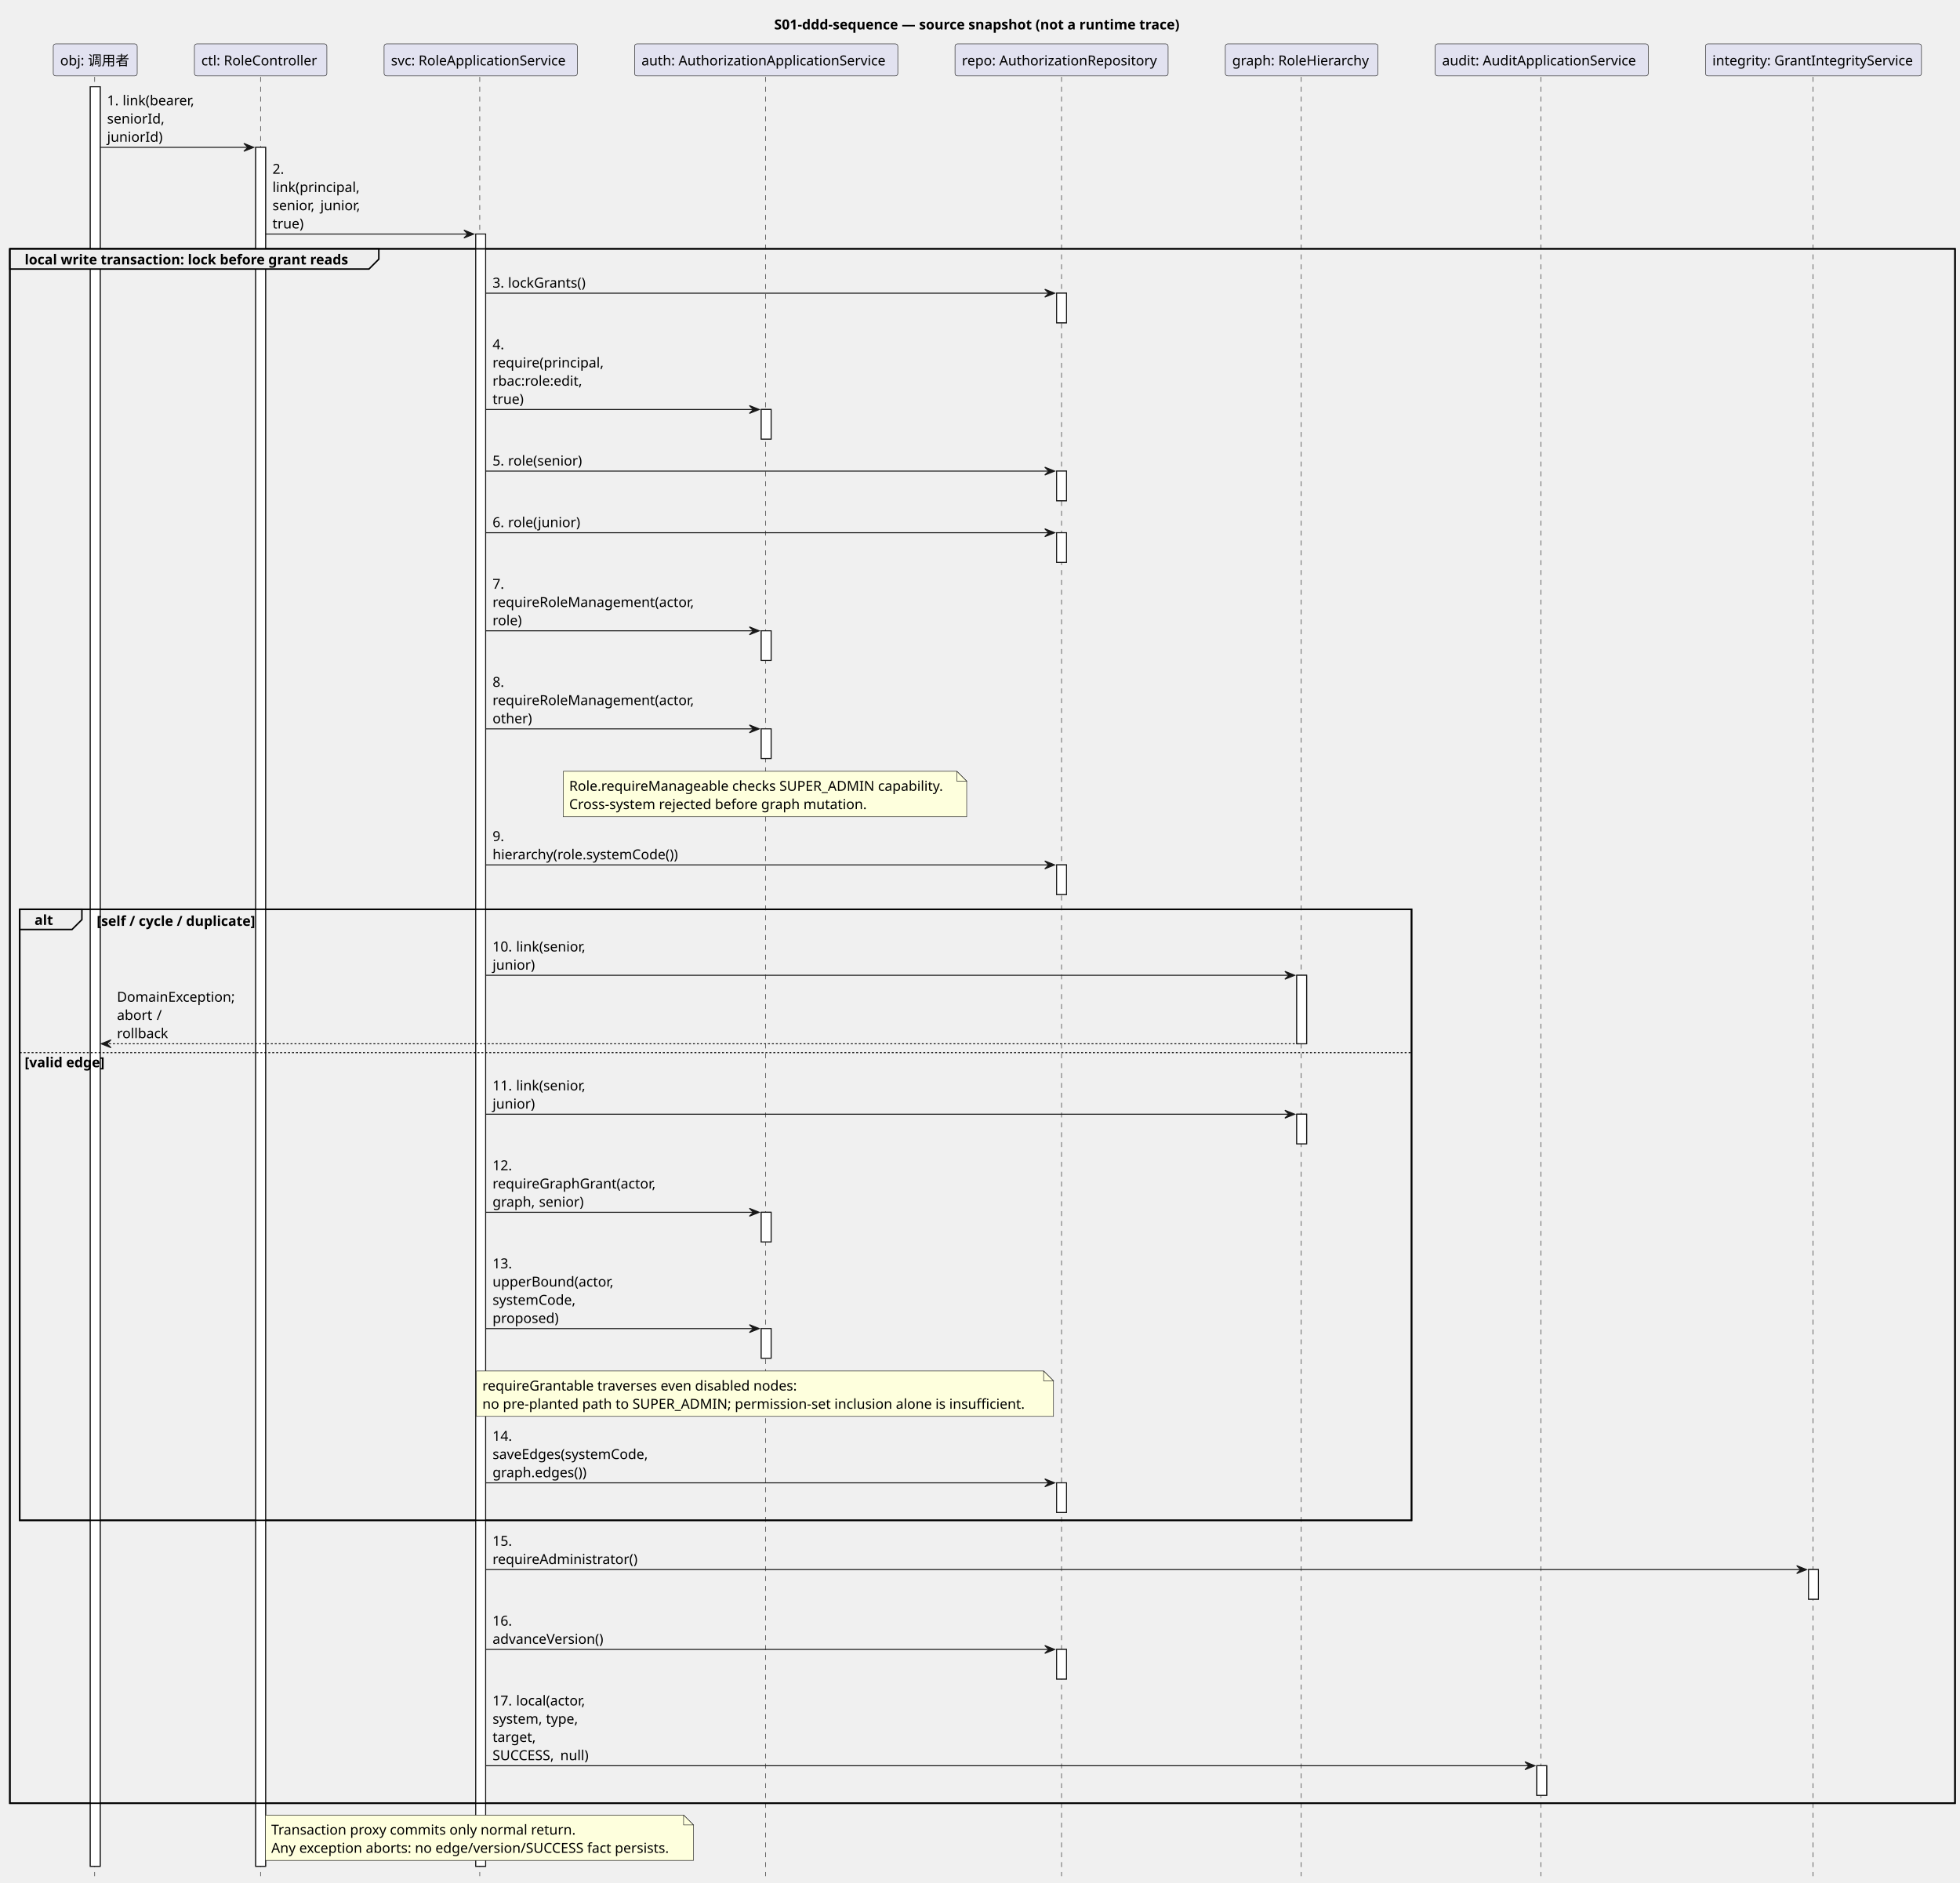
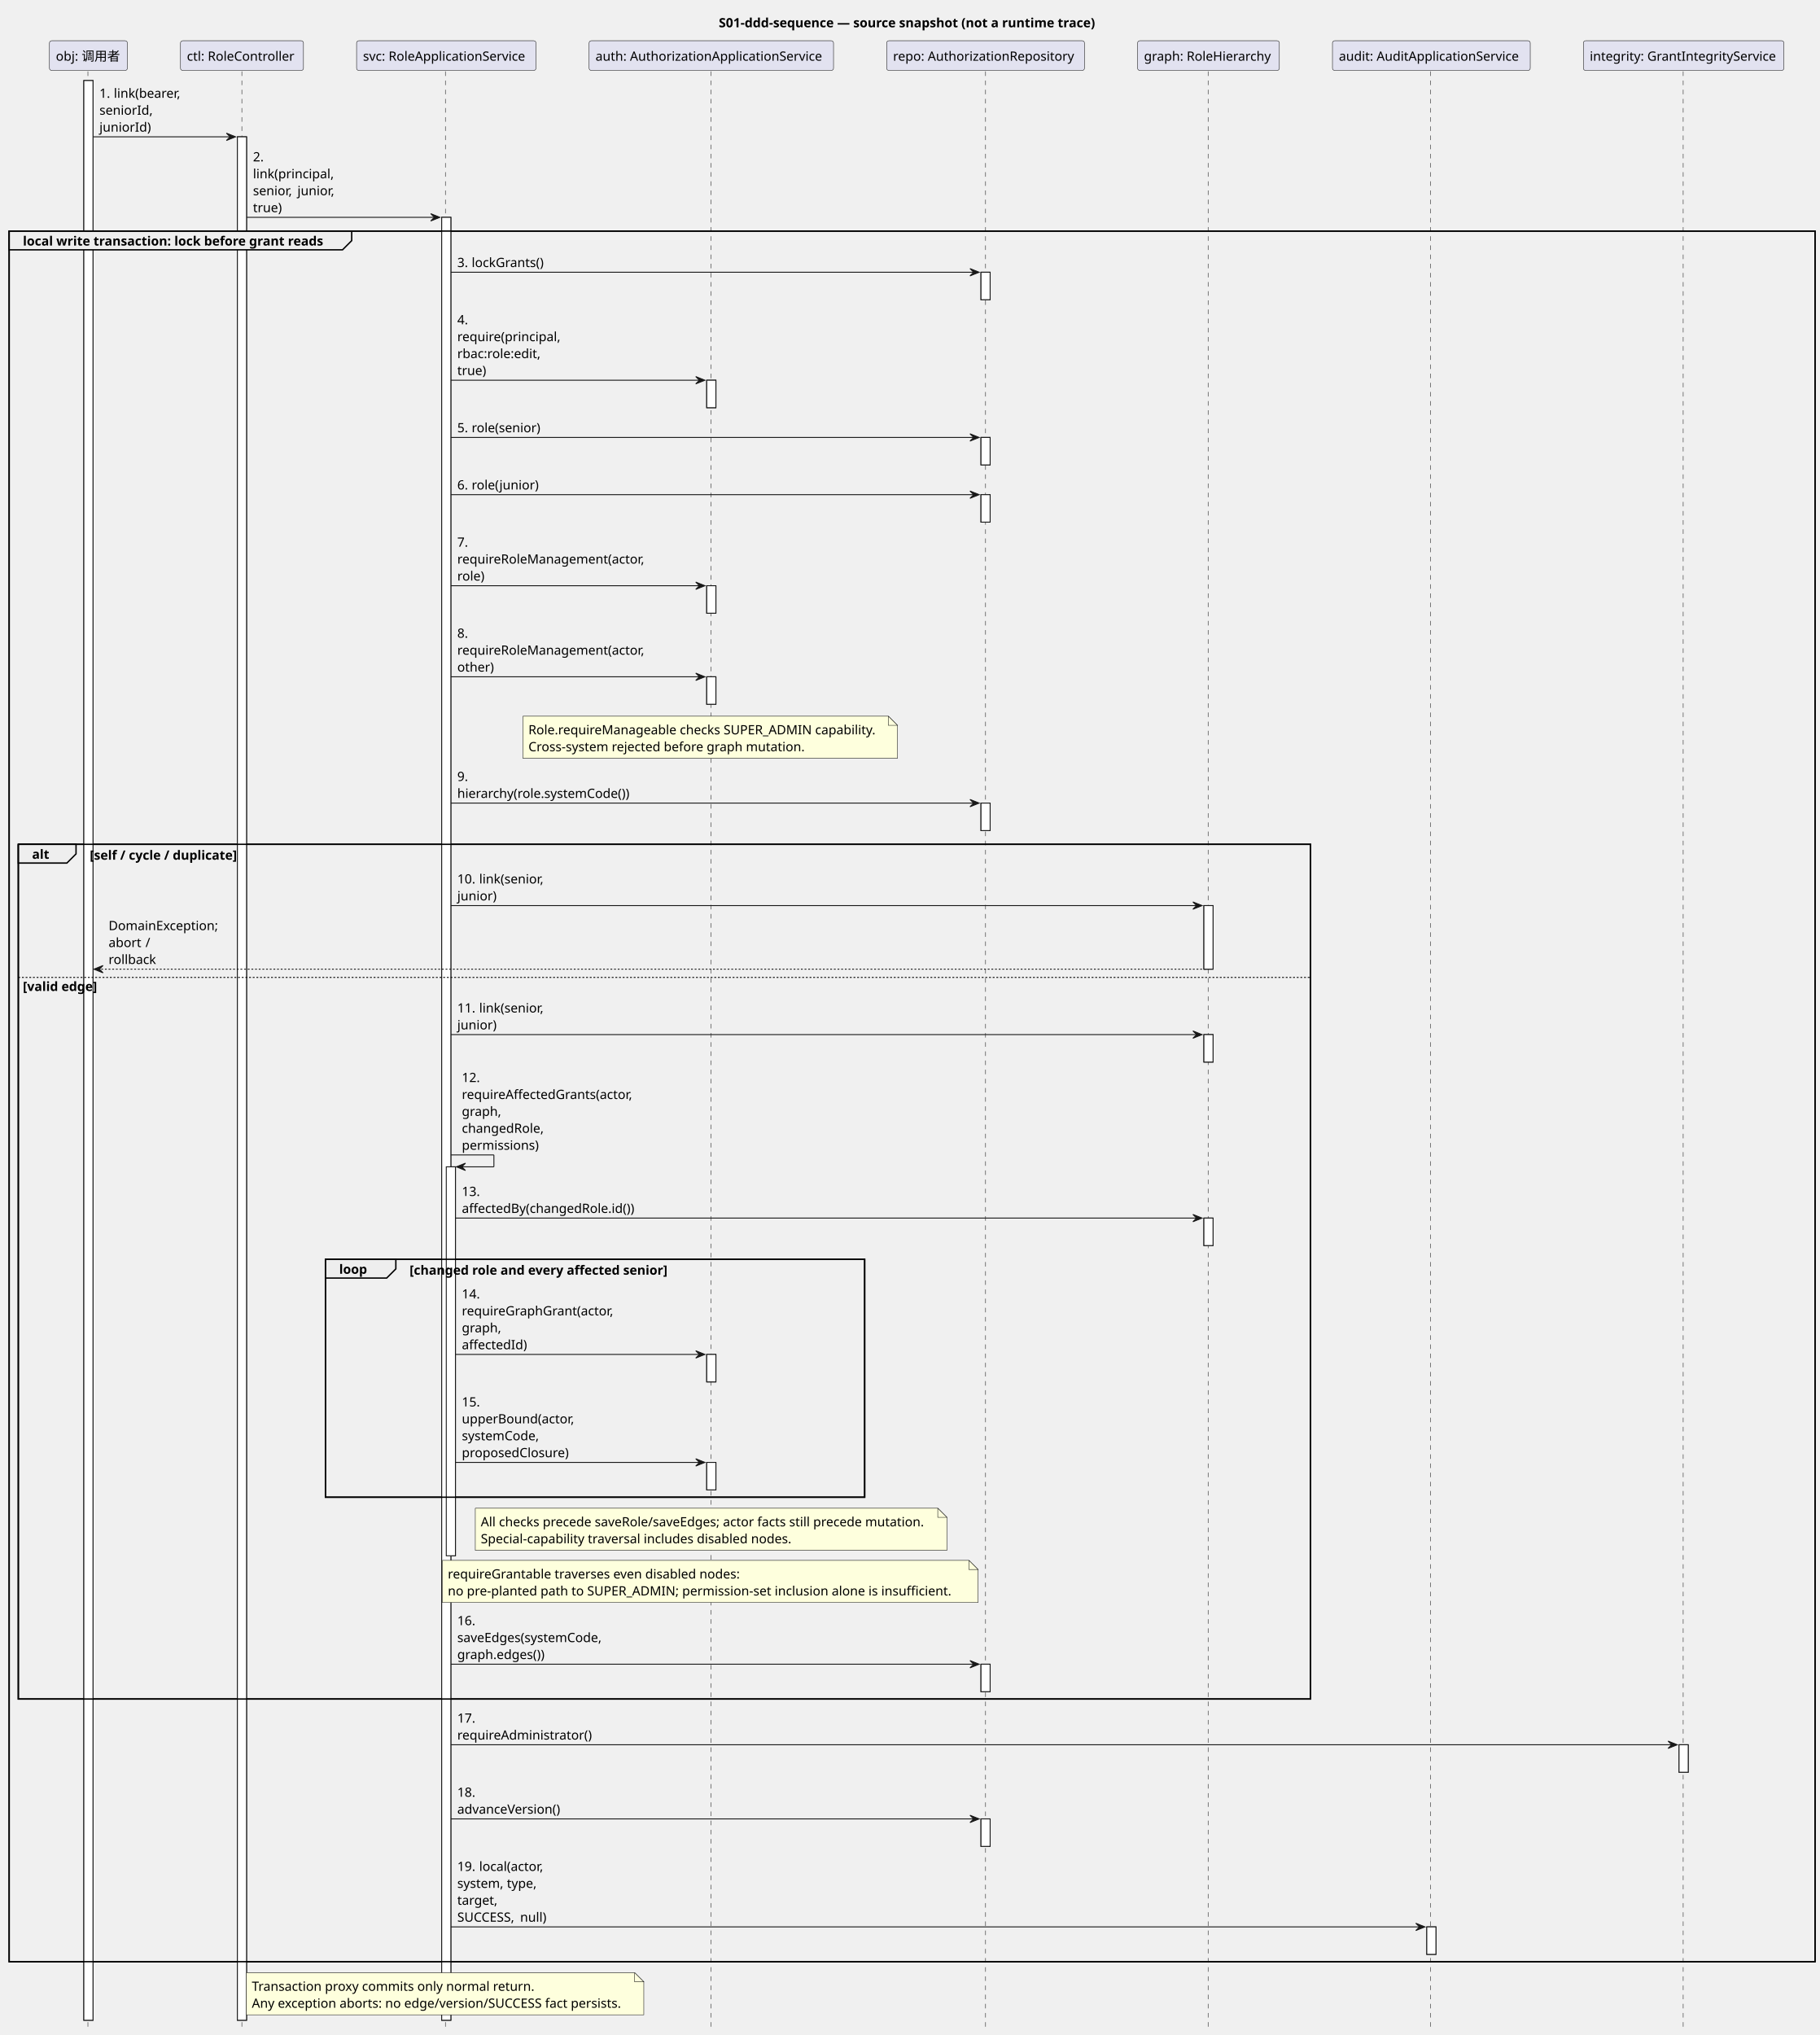
- <svg xmlns="http://www.w3.org/2000/svg" contentStyleType="text/css" data-diagram-type="SEQUENCE" height="1909px" preserveAspectRatio="none" style="width:1987px;height:1909px;background:#FFFFFF;" version="1.1" viewBox="0 0 1987 1909" width="1987px" zoomAndPan="magnify">
+ <svg xmlns="http://www.w3.org/2000/svg" contentStyleType="text/css" data-diagram-type="SEQUENCE" height="2222px" preserveAspectRatio="none" style="width:1987px;height:2222px;background:#FFFFFF;" version="1.1" viewBox="0 0 1987 2222" width="1987px" zoomAndPan="magnify">
  <defs />
  <g>
    <text fill="#000000" font-family="Microsoft YaHei" font-size="14" font-weight="bold" lengthAdjust="spacing" textLength="421.183" x="784.877" y="29.814">S01-ddd-sequence — source snapshot (not a runtime trace)</text>
    <g>
-       <rect fill="#FFFFFF" height="1804.22" style="stroke:#181818;stroke-width:1;" width="10" x="91.547" y="87.955" />
-     </g>
-     <g>
-       <rect fill="#FFFFFF" height="1742.787" style="stroke:#181818;stroke-width:1;" width="10" x="259.233" y="149.388" />
-     </g>
-     <g>
-       <rect fill="#FFFFFF" height="1654.877" style="stroke:#181818;stroke-width:1;" width="10" x="482.317" y="237.298" />
+       <rect fill="#FFFFFF" height="2117.95" style="stroke:#181818;stroke-width:1;" width="10" x="91.547" y="87.955" />
+     </g>
+     <g>
+       <rect fill="#FFFFFF" height="2056.518" style="stroke:#181818;stroke-width:1;" width="10" x="259.233" y="149.388" />
+     </g>
+     <g>
+       <rect fill="#FFFFFF" height="1968.607" style="stroke:#181818;stroke-width:1;" width="10" x="482.317" y="237.298" />
+     </g>
+     <g>
+       <rect fill="#FFFFFF" height="424.685" style="stroke:#181818;stroke-width:1;" width="10" x="487.317" y="1274.057" />
    </g>
    <g>
      <rect fill="#FFFFFF" height="30" style="stroke:#181818;stroke-width:1;" width="10" x="771.717" y="415.163" />
    </g>
    <g>
      <rect fill="#FFFFFF" height="30" style="stroke:#181818;stroke-width:1;" width="10" x="771.717" y="639.551" />
    </g>
    <g>
      <rect fill="#FFFFFF" height="30" style="stroke:#181818;stroke-width:1;" width="10" x="771.717" y="738.983" />
    </g>
    <g>
-       <rect fill="#FFFFFF" height="30" style="stroke:#181818;stroke-width:1;" width="10" x="771.717" y="1229.102" />
-     </g>
-     <g>
-       <rect fill="#FFFFFF" height="30" style="stroke:#181818;stroke-width:1;" width="10" x="771.717" y="1347.012" />
+       <rect fill="#FFFFFF" height="30" style="stroke:#181818;stroke-width:1;" width="10" x="771.717" y="1478.877" />
+     </g>
+     <g>
+       <rect fill="#FFFFFF" height="30" style="stroke:#181818;stroke-width:1;" width="10" x="771.717" y="1596.787" />
    </g>
    <g>
      <rect fill="#FFFFFF" height="30" style="stroke:#181818;stroke-width:1;" width="10" x="1071.183" y="297.253" />
    </g>
    <g>
      <rect fill="#FFFFFF" height="30" style="stroke:#181818;stroke-width:1;" width="10" x="1071.183" y="477.641" />
    </g>
    <g>
      <rect fill="#FFFFFF" height="30" style="stroke:#181818;stroke-width:1;" width="10" x="1071.183" y="540.118" />
    </g>
    <g>
      <rect fill="#FFFFFF" height="30" style="stroke:#181818;stroke-width:1;" width="10" x="1071.183" y="876.894" />
    </g>
    <g>
-       <rect fill="#FFFFFF" height="30" style="stroke:#181818;stroke-width:1;" width="10" x="1071.183" y="1503.399" />
-     </g>
-     <g>
-       <rect fill="#FFFFFF" height="30" style="stroke:#181818;stroke-width:1;" width="10" x="1071.183" y="1672.31" />
+       <rect fill="#FFFFFF" height="30" style="stroke:#181818;stroke-width:1;" width="10" x="1071.183" y="1817.13" />
+     </g>
+     <g>
+       <rect fill="#FFFFFF" height="30" style="stroke:#181818;stroke-width:1;" width="10" x="1071.183" y="1986.04" />
    </g>
    <g>
      <rect fill="#FFFFFF" height="69.433" style="stroke:#181818;stroke-width:1;" width="10" x="1314.594" y="988.804" />
    </g>
    <g>
      <rect fill="#FFFFFF" height="30" style="stroke:#181818;stroke-width:1;" width="10" x="1314.594" y="1129.669" />
    </g>
    <g>
-       <rect fill="#FFFFFF" height="30" style="stroke:#181818;stroke-width:1;" width="10" x="1557.978" y="1790.22" />
-     </g>
-     <g>
-       <rect fill="#FFFFFF" height="30" style="stroke:#181818;stroke-width:1;" width="10" x="1833.45" y="1591.354" />
-     </g>
-     <rect fill="none" height="1575.922" style="stroke:#000000;stroke-width:1.5;" width="1971.938" x="10" y="252.298" />
-     <rect fill="none" height="619.506" style="stroke:#000000;stroke-width:1.5;" width="1410.994" x="20" y="921.894" />
-     <g>
-       <rect fill="#000000" fill-opacity="0" height="1824.22" width="8" x="92.547" y="77.955" />
-       <line style="stroke:#181818;stroke-width:0.5;stroke-dasharray:5.0,5.0;" x1="96" x2="96" y1="77.955" y2="1902.175" />
-     </g>
-     <g>
-       <rect fill="#000000" fill-opacity="0" height="1824.22" width="8" x="260.233" y="77.955" />
-       <line style="stroke:#181818;stroke-width:0.5;stroke-dasharray:5.0,5.0;" x1="264.094" x2="264.094" y1="77.955" y2="1902.175" />
-     </g>
-     <g>
-       <rect fill="#000000" fill-opacity="0" height="1824.22" width="8" x="483.317" y="77.955" />
-       <line style="stroke:#181818;stroke-width:0.5;stroke-dasharray:5.0,5.0;" x1="486.372" x2="486.372" y1="77.955" y2="1902.175" />
-     </g>
-     <g>
-       <rect fill="#000000" fill-opacity="0" height="1824.22" width="8" x="772.717" y="77.955" />
-       <line style="stroke:#181818;stroke-width:0.5;stroke-dasharray:5.0,5.0;" x1="776.263" x2="776.263" y1="77.955" y2="1902.175" />
-     </g>
-     <g>
-       <rect fill="#000000" fill-opacity="0" height="1824.22" width="8" x="1072.183" y="77.955" />
-       <line style="stroke:#181818;stroke-width:0.5;stroke-dasharray:5.0,5.0;" x1="1076.172" x2="1076.172" y1="77.955" y2="1902.175" />
-     </g>
-     <g>
-       <rect fill="#000000" fill-opacity="0" height="1824.22" width="8" x="1315.594" y="77.955" />
-       <line style="stroke:#181818;stroke-width:0.5;stroke-dasharray:5.0,5.0;" x1="1319.194" x2="1319.194" y1="77.955" y2="1902.175" />
-     </g>
-     <g>
-       <rect fill="#000000" fill-opacity="0" height="1824.22" width="8" x="1558.978" y="77.955" />
-       <line style="stroke:#181818;stroke-width:0.5;stroke-dasharray:5.0,5.0;" x1="1561.994" x2="1561.994" y1="77.955" y2="1902.175" />
-     </g>
-     <g>
-       <rect fill="#000000" fill-opacity="0" height="1824.22" width="8" x="1834.45" y="77.955" />
-       <line style="stroke:#181818;stroke-width:0.5;stroke-dasharray:5.0,5.0;" x1="1837.962" x2="1837.962" y1="77.955" y2="1902.175" />
+       <rect fill="#FFFFFF" height="30" style="stroke:#181818;stroke-width:1;" width="10" x="1314.594" y="1330.012" />
+     </g>
+     <g>
+       <rect fill="#FFFFFF" height="30" style="stroke:#181818;stroke-width:1;" width="10" x="1557.978" y="2103.95" />
+     </g>
+     <g>
+       <rect fill="#FFFFFF" height="30" style="stroke:#181818;stroke-width:1;" width="10" x="1833.45" y="1905.085" />
+     </g>
+     <rect fill="none" height="1889.652" style="stroke:#000000;stroke-width:1.5;" width="1971.938" x="10" y="252.298" />
+     <rect fill="none" height="933.236" style="stroke:#000000;stroke-width:1.5;" width="1410.994" x="20" y="921.894" />
+     <rect fill="none" height="259.775" style="stroke:#000000;stroke-width:1.5;" width="588.8" x="355.372" y="1375.012" />
+     <g>
+       <rect fill="#000000" fill-opacity="0" height="2137.95" width="8" x="92.547" y="77.955" />
+       <line style="stroke:#181818;stroke-width:0.5;stroke-dasharray:5.0,5.0;" x1="96" x2="96" y1="77.955" y2="2215.905" />
+     </g>
+     <g>
+       <rect fill="#000000" fill-opacity="0" height="2137.95" width="8" x="260.233" y="77.955" />
+       <line style="stroke:#181818;stroke-width:0.5;stroke-dasharray:5.0,5.0;" x1="264.094" x2="264.094" y1="77.955" y2="2215.905" />
+     </g>
+     <g>
+       <rect fill="#000000" fill-opacity="0" height="2137.95" width="8" x="483.317" y="77.955" />
+       <line style="stroke:#181818;stroke-width:0.5;stroke-dasharray:5.0,5.0;" x1="486.372" x2="486.372" y1="77.955" y2="2215.905" />
+     </g>
+     <g>
+       <rect fill="#000000" fill-opacity="0" height="2137.95" width="8" x="772.717" y="77.955" />
+       <line style="stroke:#181818;stroke-width:0.5;stroke-dasharray:5.0,5.0;" x1="776.263" x2="776.263" y1="77.955" y2="2215.905" />
+     </g>
+     <g>
+       <rect fill="#000000" fill-opacity="0" height="2137.95" width="8" x="1072.183" y="77.955" />
+       <line style="stroke:#181818;stroke-width:0.5;stroke-dasharray:5.0,5.0;" x1="1076.172" x2="1076.172" y1="77.955" y2="2215.905" />
+     </g>
+     <g>
+       <rect fill="#000000" fill-opacity="0" height="2137.95" width="8" x="1315.594" y="77.955" />
+       <line style="stroke:#181818;stroke-width:0.5;stroke-dasharray:5.0,5.0;" x1="1319.194" x2="1319.194" y1="77.955" y2="2215.905" />
+     </g>
+     <g>
+       <rect fill="#000000" fill-opacity="0" height="2137.95" width="8" x="1558.978" y="77.955" />
+       <line style="stroke:#181818;stroke-width:0.5;stroke-dasharray:5.0,5.0;" x1="1561.994" x2="1561.994" y1="77.955" y2="2215.905" />
+     </g>
+     <g>
+       <rect fill="#000000" fill-opacity="0" height="2137.95" width="8" x="1834.45" y="77.955" />
+       <line style="stroke:#181818;stroke-width:0.5;stroke-dasharray:5.0,5.0;" x1="1837.962" x2="1837.962" y1="77.955" y2="2215.905" />
    </g>
    <g class="participant participant-head" data-participant="obj">
      <rect fill="#E2E2F0" height="32.477" rx="2.5" ry="2.5" style="stroke:#181818;stroke-width:0.5;" width="85.094" x="54" y="44.477" />
      <text fill="#000000" font-family="Microsoft YaHei" font-size="14" lengthAdjust="spacing" textLength="71.094" x="61" y="66.291">obj: 调用者</text>
    </g>
    <g class="participant participant-head" data-participant="ctl">
      <rect fill="#E2E2F0" height="32.477" rx="2.5" ry="2.5" style="stroke:#181818;stroke-width:0.5;" width="134.278" x="197.094" y="44.477" />
      <text fill="#000000" font-family="Microsoft YaHei" font-size="14" lengthAdjust="spacing" textLength="120.278" x="204.094" y="66.291">ctl: RoleController</text>
    </g>
    <g class="participant participant-head" data-participant="svc">
      <rect fill="#E2E2F0" height="32.477" rx="2.5" ry="2.5" style="stroke:#181818;stroke-width:0.5;" width="195.891" x="389.372" y="44.477" />
      <text fill="#000000" font-family="Microsoft YaHei" font-size="14" lengthAdjust="spacing" textLength="181.891" x="396.372" y="66.291">svc: RoleApplicationService</text>
    </g>
    <g class="participant participant-head" data-participant="auth">
      <rect fill="#E2E2F0" height="32.477" rx="2.5" ry="2.5" style="stroke:#181818;stroke-width:0.5;" width="266.909" x="643.263" y="44.477" />
      <text fill="#000000" font-family="Microsoft YaHei" font-size="14" lengthAdjust="spacing" textLength="252.909" x="650.263" y="66.291">auth: AuthorizationApplicationService</text>
    </g>
    <g class="participant participant-head" data-participant="repo">
      <rect fill="#E2E2F0" height="32.477" rx="2.5" ry="2.5" style="stroke:#181818;stroke-width:0.5;" width="216.023" x="968.172" y="44.477" />
      <text fill="#000000" font-family="Microsoft YaHei" font-size="14" lengthAdjust="spacing" textLength="202.023" x="975.172" y="66.291">repo: AuthorizationRepository</text>
    </g>
    <g class="participant participant-head" data-participant="graph">
      <rect fill="#E2E2F0" height="32.477" rx="2.5" ry="2.5" style="stroke:#181818;stroke-width:0.5;" width="154.8" x="1242.194" y="44.477" />
      <text fill="#000000" font-family="Microsoft YaHei" font-size="14" lengthAdjust="spacing" textLength="140.8" x="1249.194" y="66.291">graph: RoleHierarchy</text>
    </g>
    <g class="participant participant-head" data-participant="audit">
      <rect fill="#E2E2F0" height="32.477" rx="2.5" ry="2.5" style="stroke:#181818;stroke-width:0.5;" width="215.968" x="1454.994" y="44.477" />
      <text fill="#000000" font-family="Microsoft YaHei" font-size="14" lengthAdjust="spacing" textLength="201.968" x="1461.994" y="66.291">audit: AuditApplicationService</text>
    </g>
    <g class="participant participant-head" data-participant="integrity">
      <rect fill="#E2E2F0" height="32.477" rx="2.5" ry="2.5" style="stroke:#181818;stroke-width:0.5;" width="218.976" x="1728.962" y="44.477" />
      <text fill="#000000" font-family="Microsoft YaHei" font-size="14" lengthAdjust="spacing" textLength="204.976" x="1735.962" y="66.291">integrity: GrantIntegrityService</text>
    </g>
    <g>
-       <rect fill="#FFFFFF" height="1804.22" style="stroke:#181818;stroke-width:1;" width="10" x="91.547" y="87.955" />
-     </g>
-     <g>
-       <rect fill="#FFFFFF" height="1742.787" style="stroke:#181818;stroke-width:1;" width="10" x="259.233" y="149.388" />
-     </g>
-     <g>
-       <rect fill="#FFFFFF" height="1654.877" style="stroke:#181818;stroke-width:1;" width="10" x="482.317" y="237.298" />
+       <rect fill="#FFFFFF" height="2117.95" style="stroke:#181818;stroke-width:1;" width="10" x="91.547" y="87.955" />
+     </g>
+     <g>
+       <rect fill="#FFFFFF" height="2056.518" style="stroke:#181818;stroke-width:1;" width="10" x="259.233" y="149.388" />
+     </g>
+     <g>
+       <rect fill="#FFFFFF" height="1968.607" style="stroke:#181818;stroke-width:1;" width="10" x="482.317" y="237.298" />
+     </g>
+     <g>
+       <rect fill="#FFFFFF" height="424.685" style="stroke:#181818;stroke-width:1;" width="10" x="487.317" y="1274.057" />
    </g>
    <g>
      <rect fill="#FFFFFF" height="30" style="stroke:#181818;stroke-width:1;" width="10" x="771.717" y="415.163" />
    </g>
    <g>
      <rect fill="#FFFFFF" height="30" style="stroke:#181818;stroke-width:1;" width="10" x="771.717" y="639.551" />
    </g>
    <g>
      <rect fill="#FFFFFF" height="30" style="stroke:#181818;stroke-width:1;" width="10" x="771.717" y="738.983" />
    </g>
    <g>
-       <rect fill="#FFFFFF" height="30" style="stroke:#181818;stroke-width:1;" width="10" x="771.717" y="1229.102" />
-     </g>
-     <g>
-       <rect fill="#FFFFFF" height="30" style="stroke:#181818;stroke-width:1;" width="10" x="771.717" y="1347.012" />
+       <rect fill="#FFFFFF" height="30" style="stroke:#181818;stroke-width:1;" width="10" x="771.717" y="1478.877" />
+     </g>
+     <g>
+       <rect fill="#FFFFFF" height="30" style="stroke:#181818;stroke-width:1;" width="10" x="771.717" y="1596.787" />
    </g>
    <g>
      <rect fill="#FFFFFF" height="30" style="stroke:#181818;stroke-width:1;" width="10" x="1071.183" y="297.253" />
    </g>
    <g>
      <rect fill="#FFFFFF" height="30" style="stroke:#181818;stroke-width:1;" width="10" x="1071.183" y="477.641" />
    </g>
    <g>
      <rect fill="#FFFFFF" height="30" style="stroke:#181818;stroke-width:1;" width="10" x="1071.183" y="540.118" />
    </g>
    <g>
      <rect fill="#FFFFFF" height="30" style="stroke:#181818;stroke-width:1;" width="10" x="1071.183" y="876.894" />
    </g>
    <g>
-       <rect fill="#FFFFFF" height="30" style="stroke:#181818;stroke-width:1;" width="10" x="1071.183" y="1503.399" />
-     </g>
-     <g>
-       <rect fill="#FFFFFF" height="30" style="stroke:#181818;stroke-width:1;" width="10" x="1071.183" y="1672.31" />
+       <rect fill="#FFFFFF" height="30" style="stroke:#181818;stroke-width:1;" width="10" x="1071.183" y="1817.13" />
+     </g>
+     <g>
+       <rect fill="#FFFFFF" height="30" style="stroke:#181818;stroke-width:1;" width="10" x="1071.183" y="1986.04" />
    </g>
    <g>
      <rect fill="#FFFFFF" height="69.433" style="stroke:#181818;stroke-width:1;" width="10" x="1314.594" y="988.804" />
    </g>
    <g>
      <rect fill="#FFFFFF" height="30" style="stroke:#181818;stroke-width:1;" width="10" x="1314.594" y="1129.669" />
    </g>
    <g>
-       <rect fill="#FFFFFF" height="30" style="stroke:#181818;stroke-width:1;" width="10" x="1557.978" y="1790.22" />
-     </g>
-     <g>
-       <rect fill="#FFFFFF" height="30" style="stroke:#181818;stroke-width:1;" width="10" x="1833.45" y="1591.354" />
+       <rect fill="#FFFFFF" height="30" style="stroke:#181818;stroke-width:1;" width="10" x="1314.594" y="1330.012" />
+     </g>
+     <g>
+       <rect fill="#FFFFFF" height="30" style="stroke:#181818;stroke-width:1;" width="10" x="1557.978" y="2103.95" />
+     </g>
+     <g>
+       <rect fill="#FFFFFF" height="30" style="stroke:#181818;stroke-width:1;" width="10" x="1833.45" y="1905.085" />
    </g>
    <g class="message" data-participant-1="obj" data-participant-2="ctl">
      <polygon fill="#181818" points="247.233,145.388,257.233,149.388,247.233,153.388,251.233,149.388" style="stroke:#181818;stroke-width:1;" />
      <line style="stroke:#181818;stroke-width:1;" x1="101.547" x2="253.233" y1="149.388" y2="149.388" />
      <text fill="#000000" font-family="Microsoft YaHei" font-size="14" lengthAdjust="spacing" textLength="11.58" x="108.547" y="106.769">1.</text>
      <text fill="#000000" font-family="Microsoft YaHei" font-size="14" lengthAdjust="spacing" textLength="4.143" x="120.127" y="106.769"> </text>
      <text fill="#000000" font-family="Microsoft YaHei" font-size="14" lengthAdjust="spacing" textLength="75.004" x="124.269" y="106.769">link(bearer,</text>
      <text fill="#000000" font-family="Microsoft YaHei" font-size="14" lengthAdjust="spacing" textLength="57.463" x="108.547" y="125.246">seniorId,</text>
      <text fill="#000000" font-family="Microsoft YaHei" font-size="14" lengthAdjust="spacing" textLength="56.711" x="108.547" y="143.724">juniorId)</text>
    </g>
    <g class="message" data-participant-1="ctl" data-participant-2="svc">
      <polygon fill="#181818" points="470.317,233.298,480.317,237.298,470.317,241.298,474.317,237.298" style="stroke:#181818;stroke-width:1;" />
      <line style="stroke:#181818;stroke-width:1;" x1="269.233" x2="476.317" y1="237.298" y2="237.298" />
      <text fill="#000000" font-family="Microsoft YaHei" font-size="14" lengthAdjust="spacing" textLength="11.58" x="276.233" y="176.201">2.</text>
      <text fill="#000000" font-family="Microsoft YaHei" font-size="14" lengthAdjust="spacing" textLength="89.537" x="276.233" y="194.679">link(principal,</text>
      <text fill="#000000" font-family="Microsoft YaHei" font-size="14" lengthAdjust="spacing" textLength="44.393" x="276.233" y="213.156">senior,</text>
      <text fill="#000000" font-family="Microsoft YaHei" font-size="14" lengthAdjust="spacing" textLength="4.143" x="320.625" y="213.156"> </text>
      <text fill="#000000" font-family="Microsoft YaHei" font-size="14" lengthAdjust="spacing" textLength="42.335" x="324.768" y="213.156">junior,</text>
      <text fill="#000000" font-family="Microsoft YaHei" font-size="14" lengthAdjust="spacing" textLength="31.808" x="276.233" y="231.634">true)</text>
    </g>
    <path d="M10,252.298 L384.027,252.298 L384.027,262.775 L374.027,272.775 L10,272.775 L10,252.298" fill="#EEEEEE" style="stroke:#000000;stroke-width:1.5;" />
-     <rect fill="none" height="1575.922" style="stroke:#000000;stroke-width:1.5;" width="1971.938" x="10" y="252.298" />
+     <rect fill="none" height="1889.652" style="stroke:#000000;stroke-width:1.5;" width="1971.938" x="10" y="252.298" />
    <text fill="#000000" font-family="Microsoft YaHei" font-size="14" font-weight="bold" lengthAdjust="spacing" textLength="329.027" x="25" y="268.111">local write transaction: lock before grant reads</text>
    <g class="message" data-participant-1="svc" data-participant-2="repo">
      <polygon fill="#181818" points="1059.183,293.253,1069.183,297.253,1059.183,301.253,1063.183,297.253" style="stroke:#181818;stroke-width:1;" />
      <line style="stroke:#181818;stroke-width:1;" x1="492.317" x2="1065.183" y1="297.253" y2="297.253" />
      <text fill="#000000" font-family="Microsoft YaHei" font-size="14" lengthAdjust="spacing" textLength="11.58" x="499.317" y="291.589">3.</text>
      <text fill="#000000" font-family="Microsoft YaHei" font-size="14" lengthAdjust="spacing" textLength="4.143" x="510.897" y="291.589"> </text>
      <text fill="#000000" font-family="Microsoft YaHei" font-size="14" lengthAdjust="spacing" textLength="80.439" x="515.04" y="291.589">lockGrants()</text>
    </g>
    <g class="message" data-participant-1="svc" data-participant-2="auth">
      <polygon fill="#181818" points="759.717,411.163,769.717,415.163,759.717,419.163,763.717,415.163" style="stroke:#181818;stroke-width:1;" />
      <line style="stroke:#181818;stroke-width:1;" x1="492.317" x2="765.717" y1="415.163" y2="415.163" />
      <text fill="#000000" font-family="Microsoft YaHei" font-size="14" lengthAdjust="spacing" textLength="11.58" x="499.317" y="354.066">4.</text>
      <text fill="#000000" font-family="Microsoft YaHei" font-size="14" lengthAdjust="spacing" textLength="113.723" x="499.317" y="372.544">require(principal,</text>
      <text fill="#000000" font-family="Microsoft YaHei" font-size="14" lengthAdjust="spacing" textLength="90.911" x="499.317" y="391.022">rbac:role:edit,</text>
      <text fill="#000000" font-family="Microsoft YaHei" font-size="14" lengthAdjust="spacing" textLength="31.808" x="499.317" y="409.499">true)</text>
    </g>
    <g class="message" data-participant-1="svc" data-participant-2="repo">
      <polygon fill="#181818" points="1059.183,473.641,1069.183,477.641,1059.183,481.641,1063.183,477.641" style="stroke:#181818;stroke-width:1;" />
      <line style="stroke:#181818;stroke-width:1;" x1="492.317" x2="1065.183" y1="477.641" y2="477.641" />
      <text fill="#000000" font-family="Microsoft YaHei" font-size="14" lengthAdjust="spacing" textLength="11.58" x="499.317" y="471.977">5.</text>
      <text fill="#000000" font-family="Microsoft YaHei" font-size="14" lengthAdjust="spacing" textLength="4.143" x="510.897" y="471.977"> </text>
      <text fill="#000000" font-family="Microsoft YaHei" font-size="14" lengthAdjust="spacing" textLength="76.289" x="515.04" y="471.977">role(senior)</text>
    </g>
    <g class="message" data-participant-1="svc" data-participant-2="repo">
      <polygon fill="#181818" points="1059.183,536.118,1069.183,540.118,1059.183,544.118,1063.183,540.118" style="stroke:#181818;stroke-width:1;" />
      <line style="stroke:#181818;stroke-width:1;" x1="492.317" x2="1065.183" y1="540.118" y2="540.118" />
      <text fill="#000000" font-family="Microsoft YaHei" font-size="14" lengthAdjust="spacing" textLength="11.58" x="499.317" y="534.454">6.</text>
      <text fill="#000000" font-family="Microsoft YaHei" font-size="14" lengthAdjust="spacing" textLength="4.143" x="510.897" y="534.454"> </text>
      <text fill="#000000" font-family="Microsoft YaHei" font-size="14" lengthAdjust="spacing" textLength="74.231" x="515.04" y="534.454">role(junior)</text>
    </g>
    <g class="message" data-participant-1="svc" data-participant-2="auth">
      <polygon fill="#181818" points="759.717,635.551,769.717,639.551,759.717,643.551,763.717,639.551" style="stroke:#181818;stroke-width:1;" />
      <line style="stroke:#181818;stroke-width:1;" x1="492.317" x2="765.717" y1="639.551" y2="639.551" />
      <text fill="#000000" font-family="Microsoft YaHei" font-size="14" lengthAdjust="spacing" textLength="11.58" x="499.317" y="596.932">7.</text>
      <text fill="#000000" font-family="Microsoft YaHei" font-size="14" lengthAdjust="spacing" textLength="209.446" x="499.317" y="615.409">requireRoleManagement(actor,</text>
      <text fill="#000000" font-family="Microsoft YaHei" font-size="14" lengthAdjust="spacing" textLength="30.591" x="499.317" y="633.887">role)</text>
    </g>
    <g class="message" data-participant-1="svc" data-participant-2="auth">
      <polygon fill="#181818" points="759.717,734.983,769.717,738.983,759.717,742.983,763.717,738.983" style="stroke:#181818;stroke-width:1;" />
      <line style="stroke:#181818;stroke-width:1;" x1="492.317" x2="765.717" y1="738.983" y2="738.983" />
      <text fill="#000000" font-family="Microsoft YaHei" font-size="14" lengthAdjust="spacing" textLength="11.58" x="499.317" y="696.364">8.</text>
      <text fill="#000000" font-family="Microsoft YaHei" font-size="14" lengthAdjust="spacing" textLength="209.446" x="499.317" y="714.842">requireRoleManagement(actor,</text>
      <text fill="#000000" font-family="Microsoft YaHei" font-size="14" lengthAdjust="spacing" textLength="40.701" x="499.317" y="733.319">other)</text>
    </g>
    <path d="M571,781.983 L571,827.983 L980,827.983 L980,791.983 L970,781.983 L571,781.983" fill="#FEFFDD" style="stroke:#181818;stroke-width:0.5;" />
    <path d="M970,781.983 L970,791.983 L980,791.983 L970,781.983" fill="#FEFFDD" style="stroke:#181818;stroke-width:0.5;" />
    <text fill="#000000" font-family="Microsoft YaHei" font-size="14" lengthAdjust="spacing" textLength="388.582" x="577" y="801.797">Role.requireManageable checks SUPER_ADMIN capability.</text>
    <text fill="#000000" font-family="Microsoft YaHei" font-size="14" lengthAdjust="spacing" textLength="308.021" x="577" y="820.274">Cross-system rejected before graph mutation.</text>
    <g class="message" data-participant-1="svc" data-participant-2="repo">
      <polygon fill="#181818" points="1059.183,872.894,1069.183,876.894,1059.183,880.894,1063.183,876.894" style="stroke:#181818;stroke-width:1;" />
      <line style="stroke:#181818;stroke-width:1;" x1="492.317" x2="1065.183" y1="876.894" y2="876.894" />
      <text fill="#000000" font-family="Microsoft YaHei" font-size="14" lengthAdjust="spacing" textLength="11.58" x="499.317" y="852.752">9.</text>
      <text fill="#000000" font-family="Microsoft YaHei" font-size="14" lengthAdjust="spacing" textLength="191.57" x="499.317" y="871.23">hierarchy(role.systemCode())</text>
    </g>
    <path d="M20,921.894 L83.026,921.894 L83.026,932.371 L73.026,942.371 L20,942.371 L20,921.894" fill="#EEEEEE" style="stroke:#000000;stroke-width:1.5;" />
-     <rect fill="none" height="619.506" style="stroke:#000000;stroke-width:1.5;" width="1410.994" x="20" y="921.894" />
+     <rect fill="none" height="933.236" style="stroke:#000000;stroke-width:1.5;" width="1410.994" x="20" y="921.894" />
    <text fill="#000000" font-family="Microsoft YaHei" font-size="14" font-weight="bold" lengthAdjust="spacing" textLength="18.026" x="35" y="937.707">alt</text>
    <text fill="#000000" font-family="Microsoft YaHei" font-size="14" font-weight="bold" lengthAdjust="spacing" textLength="165.744" x="98.026" y="938.707">[self / cycle / duplicate]</text>
    <g class="message" data-participant-1="svc" data-participant-2="graph">
      <polygon fill="#181818" points="1302.594,984.804,1312.594,988.804,1302.594,992.804,1306.594,988.804" style="stroke:#181818;stroke-width:1;" />
      <line style="stroke:#181818;stroke-width:1;" x1="492.317" x2="1308.594" y1="988.804" y2="988.804" />
      <text fill="#000000" font-family="Microsoft YaHei" font-size="14" lengthAdjust="spacing" textLength="19.79" x="499.317" y="964.662">10.</text>
      <text fill="#000000" font-family="Microsoft YaHei" font-size="14" lengthAdjust="spacing" textLength="4.143" x="519.107" y="964.662"> </text>
      <text fill="#000000" font-family="Microsoft YaHei" font-size="14" lengthAdjust="spacing" textLength="72.769" x="523.25" y="964.662">link(senior,</text>
      <text fill="#000000" font-family="Microsoft YaHei" font-size="14" lengthAdjust="spacing" textLength="43.641" x="499.317" y="983.14">junior)</text>
    </g>
    <g class="message" data-participant-1="graph" data-participant-2="obj">
      <polygon fill="#181818" points="112.547,1054.236,102.547,1058.236,112.547,1062.236,108.547,1058.236" style="stroke:#181818;stroke-width:1;" />
      <line style="stroke:#181818;stroke-width:1;stroke-dasharray:2.0,2.0;" x1="106.547" x2="1318.594" y1="1058.236" y2="1058.236" />
      <text fill="#000000" font-family="Microsoft YaHei" font-size="14" lengthAdjust="spacing" textLength="121.311" x="118.547" y="1015.617">DomainException;</text>
      <text fill="#000000" font-family="Microsoft YaHei" font-size="14" lengthAdjust="spacing" textLength="36.142" x="118.547" y="1034.095">abort</text>
      <text fill="#000000" font-family="Microsoft YaHei" font-size="14" lengthAdjust="spacing" textLength="4.143" x="154.689" y="1034.095"> </text>
      <text fill="#000000" font-family="Microsoft YaHei" font-size="14" lengthAdjust="spacing" textLength="5.981" x="158.831" y="1034.095">/</text>
      <text fill="#000000" font-family="Microsoft YaHei" font-size="14" lengthAdjust="spacing" textLength="53.02" x="118.547" y="1052.572">rollback</text>
    </g>
    <line style="stroke:#000000;stroke-width:1;stroke-dasharray:2.0,2.0;" x1="20" x2="1430.994" y1="1067.236" y2="1067.236" />
    <text fill="#000000" font-family="Microsoft YaHei" font-size="14" font-weight="bold" lengthAdjust="spacing" textLength="83.74" x="25" y="1082.05">[valid edge]</text>
    <g class="message" data-participant-1="svc" data-participant-2="graph">
      <polygon fill="#181818" points="1302.594,1125.669,1312.594,1129.669,1302.594,1133.669,1306.594,1129.669" style="stroke:#181818;stroke-width:1;" />
      <line style="stroke:#181818;stroke-width:1;" x1="492.317" x2="1308.594" y1="1129.669" y2="1129.669" />
      <text fill="#000000" font-family="Microsoft YaHei" font-size="14" lengthAdjust="spacing" textLength="19.79" x="499.317" y="1105.527">11.</text>
      <text fill="#000000" font-family="Microsoft YaHei" font-size="14" lengthAdjust="spacing" textLength="4.143" x="519.107" y="1105.527"> </text>
      <text fill="#000000" font-family="Microsoft YaHei" font-size="14" lengthAdjust="spacing" textLength="72.769" x="523.25" y="1105.527">link(senior,</text>
      <text fill="#000000" font-family="Microsoft YaHei" font-size="14" lengthAdjust="spacing" textLength="43.641" x="499.317" y="1124.005">junior)</text>
    </g>
-     <g class="message" data-participant-1="svc" data-participant-2="auth">
-       <polygon fill="#181818" points="759.717,1225.102,769.717,1229.102,759.717,1233.102,763.717,1229.102" style="stroke:#181818;stroke-width:1;" />
-       <line style="stroke:#181818;stroke-width:1;" x1="492.317" x2="765.717" y1="1229.102" y2="1229.102" />
-       <text fill="#000000" font-family="Microsoft YaHei" font-size="14" lengthAdjust="spacing" textLength="19.79" x="499.317" y="1186.482">12.</text>
-       <text fill="#000000" font-family="Microsoft YaHei" font-size="14" lengthAdjust="spacing" textLength="168.547" x="499.317" y="1204.96">requireGraphGrant(actor,</text>
-       <text fill="#000000" font-family="Microsoft YaHei" font-size="14" lengthAdjust="spacing" textLength="42.971" x="499.317" y="1223.438">graph,</text>
-       <text fill="#000000" font-family="Microsoft YaHei" font-size="14" lengthAdjust="spacing" textLength="4.143" x="542.288" y="1223.438"> </text>
-       <text fill="#000000" font-family="Microsoft YaHei" font-size="14" lengthAdjust="spacing" textLength="45.698" x="546.431" y="1223.438">senior)</text>
-     </g>
-     <g class="message" data-participant-1="svc" data-participant-2="auth">
-       <polygon fill="#181818" points="759.717,1343.012,769.717,1347.012,759.717,1351.012,763.717,1347.012" style="stroke:#181818;stroke-width:1;" />
-       <line style="stroke:#181818;stroke-width:1;" x1="492.317" x2="765.717" y1="1347.012" y2="1347.012" />
-       <text fill="#000000" font-family="Microsoft YaHei" font-size="14" lengthAdjust="spacing" textLength="19.79" x="499.317" y="1285.915">13.</text>
-       <text fill="#000000" font-family="Microsoft YaHei" font-size="14" lengthAdjust="spacing" textLength="125.959" x="499.317" y="1304.393">upperBound(actor,</text>
-       <text fill="#000000" font-family="Microsoft YaHei" font-size="14" lengthAdjust="spacing" textLength="85.183" x="499.317" y="1322.87">systemCode,</text>
-       <text fill="#000000" font-family="Microsoft YaHei" font-size="14" lengthAdjust="spacing" textLength="69.084" x="499.317" y="1341.348">proposed)</text>
-     </g>
-     <path d="M483,1390.012 L483,1436.012 L1068,1436.012 L1068,1400.012 L1058,1390.012 L483,1390.012" fill="#FEFFDD" style="stroke:#181818;stroke-width:0.5;" />
-     <path d="M1058,1390.012 L1058,1400.012 L1068,1400.012 L1058,1390.012" fill="#FEFFDD" style="stroke:#181818;stroke-width:0.5;" />
-     <text fill="#000000" font-family="Microsoft YaHei" font-size="14" lengthAdjust="spacing" textLength="322.588" x="489" y="1409.825">requireGrantable traverses even disabled nodes:</text>
-     <text fill="#000000" font-family="Microsoft YaHei" font-size="14" lengthAdjust="spacing" textLength="564.525" x="489" y="1428.303">no pre-planted path to SUPER_ADMIN; permission-set inclusion alone is insufficient.</text>
-     <g class="message" data-participant-1="svc" data-participant-2="repo">
-       <polygon fill="#181818" points="1059.183,1499.399,1069.183,1503.399,1059.183,1507.399,1063.183,1503.399" style="stroke:#181818;stroke-width:1;" />
-       <line style="stroke:#181818;stroke-width:1;" x1="492.317" x2="1065.183" y1="1503.399" y2="1503.399" />
-       <text fill="#000000" font-family="Microsoft YaHei" font-size="14" lengthAdjust="spacing" textLength="19.79" x="499.317" y="1460.78">14.</text>
-       <text fill="#000000" font-family="Microsoft YaHei" font-size="14" lengthAdjust="spacing" textLength="159.4" x="499.317" y="1479.258">saveEdges(systemCode,</text>
-       <text fill="#000000" font-family="Microsoft YaHei" font-size="14" lengthAdjust="spacing" textLength="97.275" x="499.317" y="1497.735">graph.edges())</text>
+     <g class="message" data-participant-1="svc" data-participant-2="svc">
+       <line style="stroke:#181818;stroke-width:1;" x1="492.317" x2="539.317" y1="1261.057" y2="1261.057" />
+       <line style="stroke:#181818;stroke-width:1;" x1="539.317" x2="539.317" y1="1261.057" y2="1274.057" />
+       <line style="stroke:#181818;stroke-width:1;" x1="498.317" x2="539.317" y1="1274.057" y2="1274.057" />
+       <polygon fill="#181818" points="508.317,1270.057,498.317,1274.057,508.317,1278.057,504.317,1274.057" style="stroke:#181818;stroke-width:1;" />
+       <text fill="#000000" font-family="Microsoft YaHei" font-size="14" lengthAdjust="spacing" textLength="19.79" x="504.317" y="1181.482">12.</text>
+       <text fill="#000000" font-family="Microsoft YaHei" font-size="14" lengthAdjust="spacing" textLength="190.606" x="504.317" y="1199.96">requireAffectedGrants(actor,</text>
+       <text fill="#000000" font-family="Microsoft YaHei" font-size="14" lengthAdjust="spacing" textLength="42.971" x="504.317" y="1218.438">graph,</text>
+       <text fill="#000000" font-family="Microsoft YaHei" font-size="14" lengthAdjust="spacing" textLength="90.939" x="504.317" y="1236.915">changedRole,</text>
+       <text fill="#000000" font-family="Microsoft YaHei" font-size="14" lengthAdjust="spacing" textLength="84.444" x="504.317" y="1255.393">permissions)</text>
+     </g>
+     <g class="message" data-participant-1="svc" data-participant-2="graph">
+       <polygon fill="#181818" points="1302.594,1326.012,1312.594,1330.012,1302.594,1334.012,1306.594,1330.012" style="stroke:#181818;stroke-width:1;" />
+       <line style="stroke:#181818;stroke-width:1;" x1="497.317" x2="1308.594" y1="1330.012" y2="1330.012" />
+       <text fill="#000000" font-family="Microsoft YaHei" font-size="14" lengthAdjust="spacing" textLength="19.79" x="504.317" y="1305.87">13.</text>
+       <text fill="#000000" font-family="Microsoft YaHei" font-size="14" lengthAdjust="spacing" textLength="193.04" x="504.317" y="1324.348">affectedBy(changedRole.id())</text>
+     </g>
+     <path d="M355.372,1375.012 L432.241,1375.012 L432.241,1385.489 L422.241,1395.489 L355.372,1395.489 L355.372,1375.012" fill="#EEEEEE" style="stroke:#000000;stroke-width:1.5;" />
+     <rect fill="none" height="259.775" style="stroke:#000000;stroke-width:1.5;" width="588.8" x="355.372" y="1375.012" />
+     <text fill="#000000" font-family="Microsoft YaHei" font-size="14" font-weight="bold" lengthAdjust="spacing" textLength="31.869" x="370.372" y="1390.825">loop</text>
+     <text fill="#000000" font-family="Microsoft YaHei" font-size="14" font-weight="bold" lengthAdjust="spacing" textLength="285.653" x="447.241" y="1391.825">[changed role and every affected senior]</text>
+     <g class="message" data-participant-1="svc" data-participant-2="auth">
+       <polygon fill="#181818" points="759.717,1474.877,769.717,1478.877,759.717,1482.877,763.717,1478.877" style="stroke:#181818;stroke-width:1;" />
+       <line style="stroke:#181818;stroke-width:1;" x1="497.317" x2="765.717" y1="1478.877" y2="1478.877" />
+       <text fill="#000000" font-family="Microsoft YaHei" font-size="14" lengthAdjust="spacing" textLength="19.79" x="504.317" y="1417.78">14.</text>
+       <text fill="#000000" font-family="Microsoft YaHei" font-size="14" lengthAdjust="spacing" textLength="168.547" x="504.317" y="1436.258">requireGraphGrant(actor,</text>
+       <text fill="#000000" font-family="Microsoft YaHei" font-size="14" lengthAdjust="spacing" textLength="42.971" x="504.317" y="1454.735">graph,</text>
+       <text fill="#000000" font-family="Microsoft YaHei" font-size="14" lengthAdjust="spacing" textLength="72.269" x="504.317" y="1473.213">affectedId)</text>
+     </g>
+     <g class="message" data-participant-1="svc" data-participant-2="auth">
+       <polygon fill="#181818" points="759.717,1592.787,769.717,1596.787,759.717,1600.787,763.717,1596.787" style="stroke:#181818;stroke-width:1;" />
+       <line style="stroke:#181818;stroke-width:1;" x1="497.317" x2="765.717" y1="1596.787" y2="1596.787" />
+       <text fill="#000000" font-family="Microsoft YaHei" font-size="14" lengthAdjust="spacing" textLength="19.79" x="504.317" y="1535.69">15.</text>
+       <text fill="#000000" font-family="Microsoft YaHei" font-size="14" lengthAdjust="spacing" textLength="125.959" x="504.317" y="1554.168">upperBound(actor,</text>
+       <text fill="#000000" font-family="Microsoft YaHei" font-size="14" lengthAdjust="spacing" textLength="85.183" x="504.317" y="1572.646">systemCode,</text>
+       <text fill="#000000" font-family="Microsoft YaHei" font-size="14" lengthAdjust="spacing" textLength="119.472" x="504.317" y="1591.123">proposedClosure)</text>
+     </g>
+     <path d="M519,1646.787 L519,1692.787 L1034,1692.787 L1034,1656.787 L1024,1646.787 L519,1646.787" fill="#FEFFDD" style="stroke:#181818;stroke-width:0.5;" />
+     <path d="M1024,1646.787 L1024,1656.787 L1034,1656.787 L1024,1646.787" fill="#FEFFDD" style="stroke:#181818;stroke-width:0.5;" />
+     <text fill="#000000" font-family="Microsoft YaHei" font-size="14" lengthAdjust="spacing" textLength="494.389" x="525" y="1666.601">All checks precede saveRole/saveEdges; actor facts still precede mutation.</text>
+     <text fill="#000000" font-family="Microsoft YaHei" font-size="14" lengthAdjust="spacing" textLength="346.712" x="525" y="1685.078">Special-capability traversal includes disabled nodes.</text>
+     <path d="M483,1703.742 L483,1749.742 L1068,1749.742 L1068,1713.742 L1058,1703.742 L483,1703.742" fill="#FEFFDD" style="stroke:#181818;stroke-width:0.5;" />
+     <path d="M1058,1703.742 L1058,1713.742 L1068,1713.742 L1058,1703.742" fill="#FEFFDD" style="stroke:#181818;stroke-width:0.5;" />
+     <text fill="#000000" font-family="Microsoft YaHei" font-size="14" lengthAdjust="spacing" textLength="322.588" x="489" y="1723.556">requireGrantable traverses even disabled nodes:</text>
+     <text fill="#000000" font-family="Microsoft YaHei" font-size="14" lengthAdjust="spacing" textLength="564.525" x="489" y="1742.033">no pre-planted path to SUPER_ADMIN; permission-set inclusion alone is insufficient.</text>
+     <g class="message" data-participant-1="svc" data-participant-2="repo">
+       <polygon fill="#181818" points="1059.183,1813.13,1069.183,1817.13,1059.183,1821.13,1063.183,1817.13" style="stroke:#181818;stroke-width:1;" />
+       <line style="stroke:#181818;stroke-width:1;" x1="492.317" x2="1065.183" y1="1817.13" y2="1817.13" />
+       <text fill="#000000" font-family="Microsoft YaHei" font-size="14" lengthAdjust="spacing" textLength="19.79" x="499.317" y="1774.511">16.</text>
+       <text fill="#000000" font-family="Microsoft YaHei" font-size="14" lengthAdjust="spacing" textLength="159.4" x="499.317" y="1792.988">saveEdges(systemCode,</text>
+       <text fill="#000000" font-family="Microsoft YaHei" font-size="14" lengthAdjust="spacing" textLength="97.275" x="499.317" y="1811.466">graph.edges())</text>
    </g>
    <g class="message" data-participant-1="svc" data-participant-2="integrity">
-       <polygon fill="#181818" points="1821.45,1587.354,1831.45,1591.354,1821.45,1595.354,1825.45,1591.354" style="stroke:#181818;stroke-width:1;" />
-       <line style="stroke:#181818;stroke-width:1;" x1="492.317" x2="1827.45" y1="1591.354" y2="1591.354" />
-       <text fill="#000000" font-family="Microsoft YaHei" font-size="14" lengthAdjust="spacing" textLength="19.79" x="499.317" y="1567.213">15.</text>
-       <text fill="#000000" font-family="Microsoft YaHei" font-size="14" lengthAdjust="spacing" textLength="149.481" x="499.317" y="1585.69">requireAdministrator()</text>
-     </g>
-     <g class="message" data-participant-1="svc" data-participant-2="repo">
-       <polygon fill="#181818" points="1059.183,1668.31,1069.183,1672.31,1059.183,1676.31,1063.183,1672.31" style="stroke:#181818;stroke-width:1;" />
-       <line style="stroke:#181818;stroke-width:1;" x1="492.317" x2="1065.183" y1="1672.31" y2="1672.31" />
-       <text fill="#000000" font-family="Microsoft YaHei" font-size="14" lengthAdjust="spacing" textLength="19.79" x="499.317" y="1648.168">16.</text>
-       <text fill="#000000" font-family="Microsoft YaHei" font-size="14" lengthAdjust="spacing" textLength="115.213" x="499.317" y="1666.646">advanceVersion()</text>
+       <polygon fill="#181818" points="1821.45,1901.085,1831.45,1905.085,1821.45,1909.085,1825.45,1905.085" style="stroke:#181818;stroke-width:1;" />
+       <line style="stroke:#181818;stroke-width:1;" x1="492.317" x2="1827.45" y1="1905.085" y2="1905.085" />
+       <text fill="#000000" font-family="Microsoft YaHei" font-size="14" lengthAdjust="spacing" textLength="19.79" x="499.317" y="1880.943">17.</text>
+       <text fill="#000000" font-family="Microsoft YaHei" font-size="14" lengthAdjust="spacing" textLength="149.481" x="499.317" y="1899.421">requireAdministrator()</text>
+     </g>
+     <g class="message" data-participant-1="svc" data-participant-2="repo">
+       <polygon fill="#181818" points="1059.183,1982.04,1069.183,1986.04,1059.183,1990.04,1063.183,1986.04" style="stroke:#181818;stroke-width:1;" />
+       <line style="stroke:#181818;stroke-width:1;" x1="492.317" x2="1065.183" y1="1986.04" y2="1986.04" />
+       <text fill="#000000" font-family="Microsoft YaHei" font-size="14" lengthAdjust="spacing" textLength="19.79" x="499.317" y="1961.898">18.</text>
+       <text fill="#000000" font-family="Microsoft YaHei" font-size="14" lengthAdjust="spacing" textLength="115.213" x="499.317" y="1980.376">advanceVersion()</text>
    </g>
    <g class="message" data-participant-1="svc" data-participant-2="audit">
-       <polygon fill="#181818" points="1545.978,1786.22,1555.978,1790.22,1545.978,1794.22,1549.978,1790.22" style="stroke:#181818;stroke-width:1;" />
-       <line style="stroke:#181818;stroke-width:1;" x1="492.317" x2="1551.978" y1="1790.22" y2="1790.22" />
-       <text fill="#000000" font-family="Microsoft YaHei" font-size="14" lengthAdjust="spacing" textLength="19.79" x="499.317" y="1729.123">17.</text>
-       <text fill="#000000" font-family="Microsoft YaHei" font-size="14" lengthAdjust="spacing" textLength="4.143" x="519.107" y="1729.123"> </text>
-       <text fill="#000000" font-family="Microsoft YaHei" font-size="14" lengthAdjust="spacing" textLength="73.377" x="523.25" y="1729.123">local(actor,</text>
-       <text fill="#000000" font-family="Microsoft YaHei" font-size="14" lengthAdjust="spacing" textLength="50.019" x="499.317" y="1747.601">system,</text>
-       <text fill="#000000" font-family="Microsoft YaHei" font-size="14" lengthAdjust="spacing" textLength="4.143" x="549.336" y="1747.601"> </text>
-       <text fill="#000000" font-family="Microsoft YaHei" font-size="14" lengthAdjust="spacing" textLength="32.881" x="553.479" y="1747.601">type,</text>
-       <text fill="#000000" font-family="Microsoft YaHei" font-size="14" lengthAdjust="spacing" textLength="43.784" x="499.317" y="1766.078">target,</text>
-       <text fill="#000000" font-family="Microsoft YaHei" font-size="14" lengthAdjust="spacing" textLength="64.49" x="499.317" y="1784.556">SUCCESS,</text>
-       <text fill="#000000" font-family="Microsoft YaHei" font-size="14" lengthAdjust="spacing" textLength="4.143" x="563.808" y="1784.556"> </text>
-       <text fill="#000000" font-family="Microsoft YaHei" font-size="14" lengthAdjust="spacing" textLength="29.381" x="567.95" y="1784.556">null)</text>
-     </g>
-     <path d="M269,1840.22 L269,1886.22 L703,1886.22 L703,1850.22 L693,1840.22 L269,1840.22" fill="#FEFFDD" style="stroke:#181818;stroke-width:0.5;" />
-     <path d="M693,1840.22 L693,1850.22 L703,1850.22 L693,1840.22" fill="#FEFFDD" style="stroke:#181818;stroke-width:0.5;" />
-     <text fill="#000000" font-family="Microsoft YaHei" font-size="14" lengthAdjust="spacing" textLength="314.022" x="275" y="1860.033">Transaction proxy commits only normal return.</text>
-     <text fill="#000000" font-family="Microsoft YaHei" font-size="14" lengthAdjust="spacing" textLength="413.738" x="275" y="1878.511">Any exception aborts: no edge/version/SUCCESS fact persists.</text>
+       <polygon fill="#181818" points="1545.978,2099.95,1555.978,2103.95,1545.978,2107.95,1549.978,2103.95" style="stroke:#181818;stroke-width:1;" />
+       <line style="stroke:#181818;stroke-width:1;" x1="492.317" x2="1551.978" y1="2103.95" y2="2103.95" />
+       <text fill="#000000" font-family="Microsoft YaHei" font-size="14" lengthAdjust="spacing" textLength="19.79" x="499.317" y="2042.853">19.</text>
+       <text fill="#000000" font-family="Microsoft YaHei" font-size="14" lengthAdjust="spacing" textLength="4.143" x="519.107" y="2042.853"> </text>
+       <text fill="#000000" font-family="Microsoft YaHei" font-size="14" lengthAdjust="spacing" textLength="73.377" x="523.25" y="2042.853">local(actor,</text>
+       <text fill="#000000" font-family="Microsoft YaHei" font-size="14" lengthAdjust="spacing" textLength="50.019" x="499.317" y="2061.331">system,</text>
+       <text fill="#000000" font-family="Microsoft YaHei" font-size="14" lengthAdjust="spacing" textLength="4.143" x="549.336" y="2061.331"> </text>
+       <text fill="#000000" font-family="Microsoft YaHei" font-size="14" lengthAdjust="spacing" textLength="32.881" x="553.479" y="2061.331">type,</text>
+       <text fill="#000000" font-family="Microsoft YaHei" font-size="14" lengthAdjust="spacing" textLength="43.784" x="499.317" y="2079.809">target,</text>
+       <text fill="#000000" font-family="Microsoft YaHei" font-size="14" lengthAdjust="spacing" textLength="64.49" x="499.317" y="2098.286">SUCCESS,</text>
+       <text fill="#000000" font-family="Microsoft YaHei" font-size="14" lengthAdjust="spacing" textLength="4.143" x="563.808" y="2098.286"> </text>
+       <text fill="#000000" font-family="Microsoft YaHei" font-size="14" lengthAdjust="spacing" textLength="29.381" x="567.95" y="2098.286">null)</text>
+     </g>
+     <path d="M269,2153.95 L269,2199.95 L703,2199.95 L703,2163.95 L693,2153.95 L269,2153.95" fill="#FEFFDD" style="stroke:#181818;stroke-width:0.5;" />
+     <path d="M693,2153.95 L693,2163.95 L703,2163.95 L693,2153.95" fill="#FEFFDD" style="stroke:#181818;stroke-width:0.5;" />
+     <text fill="#000000" font-family="Microsoft YaHei" font-size="14" lengthAdjust="spacing" textLength="314.022" x="275" y="2173.764">Transaction proxy commits only normal return.</text>
+     <text fill="#000000" font-family="Microsoft YaHei" font-size="14" lengthAdjust="spacing" textLength="413.738" x="275" y="2192.241">Any exception aborts: no edge/version/SUCCESS fact persists.</text>
  </g>
</svg>
